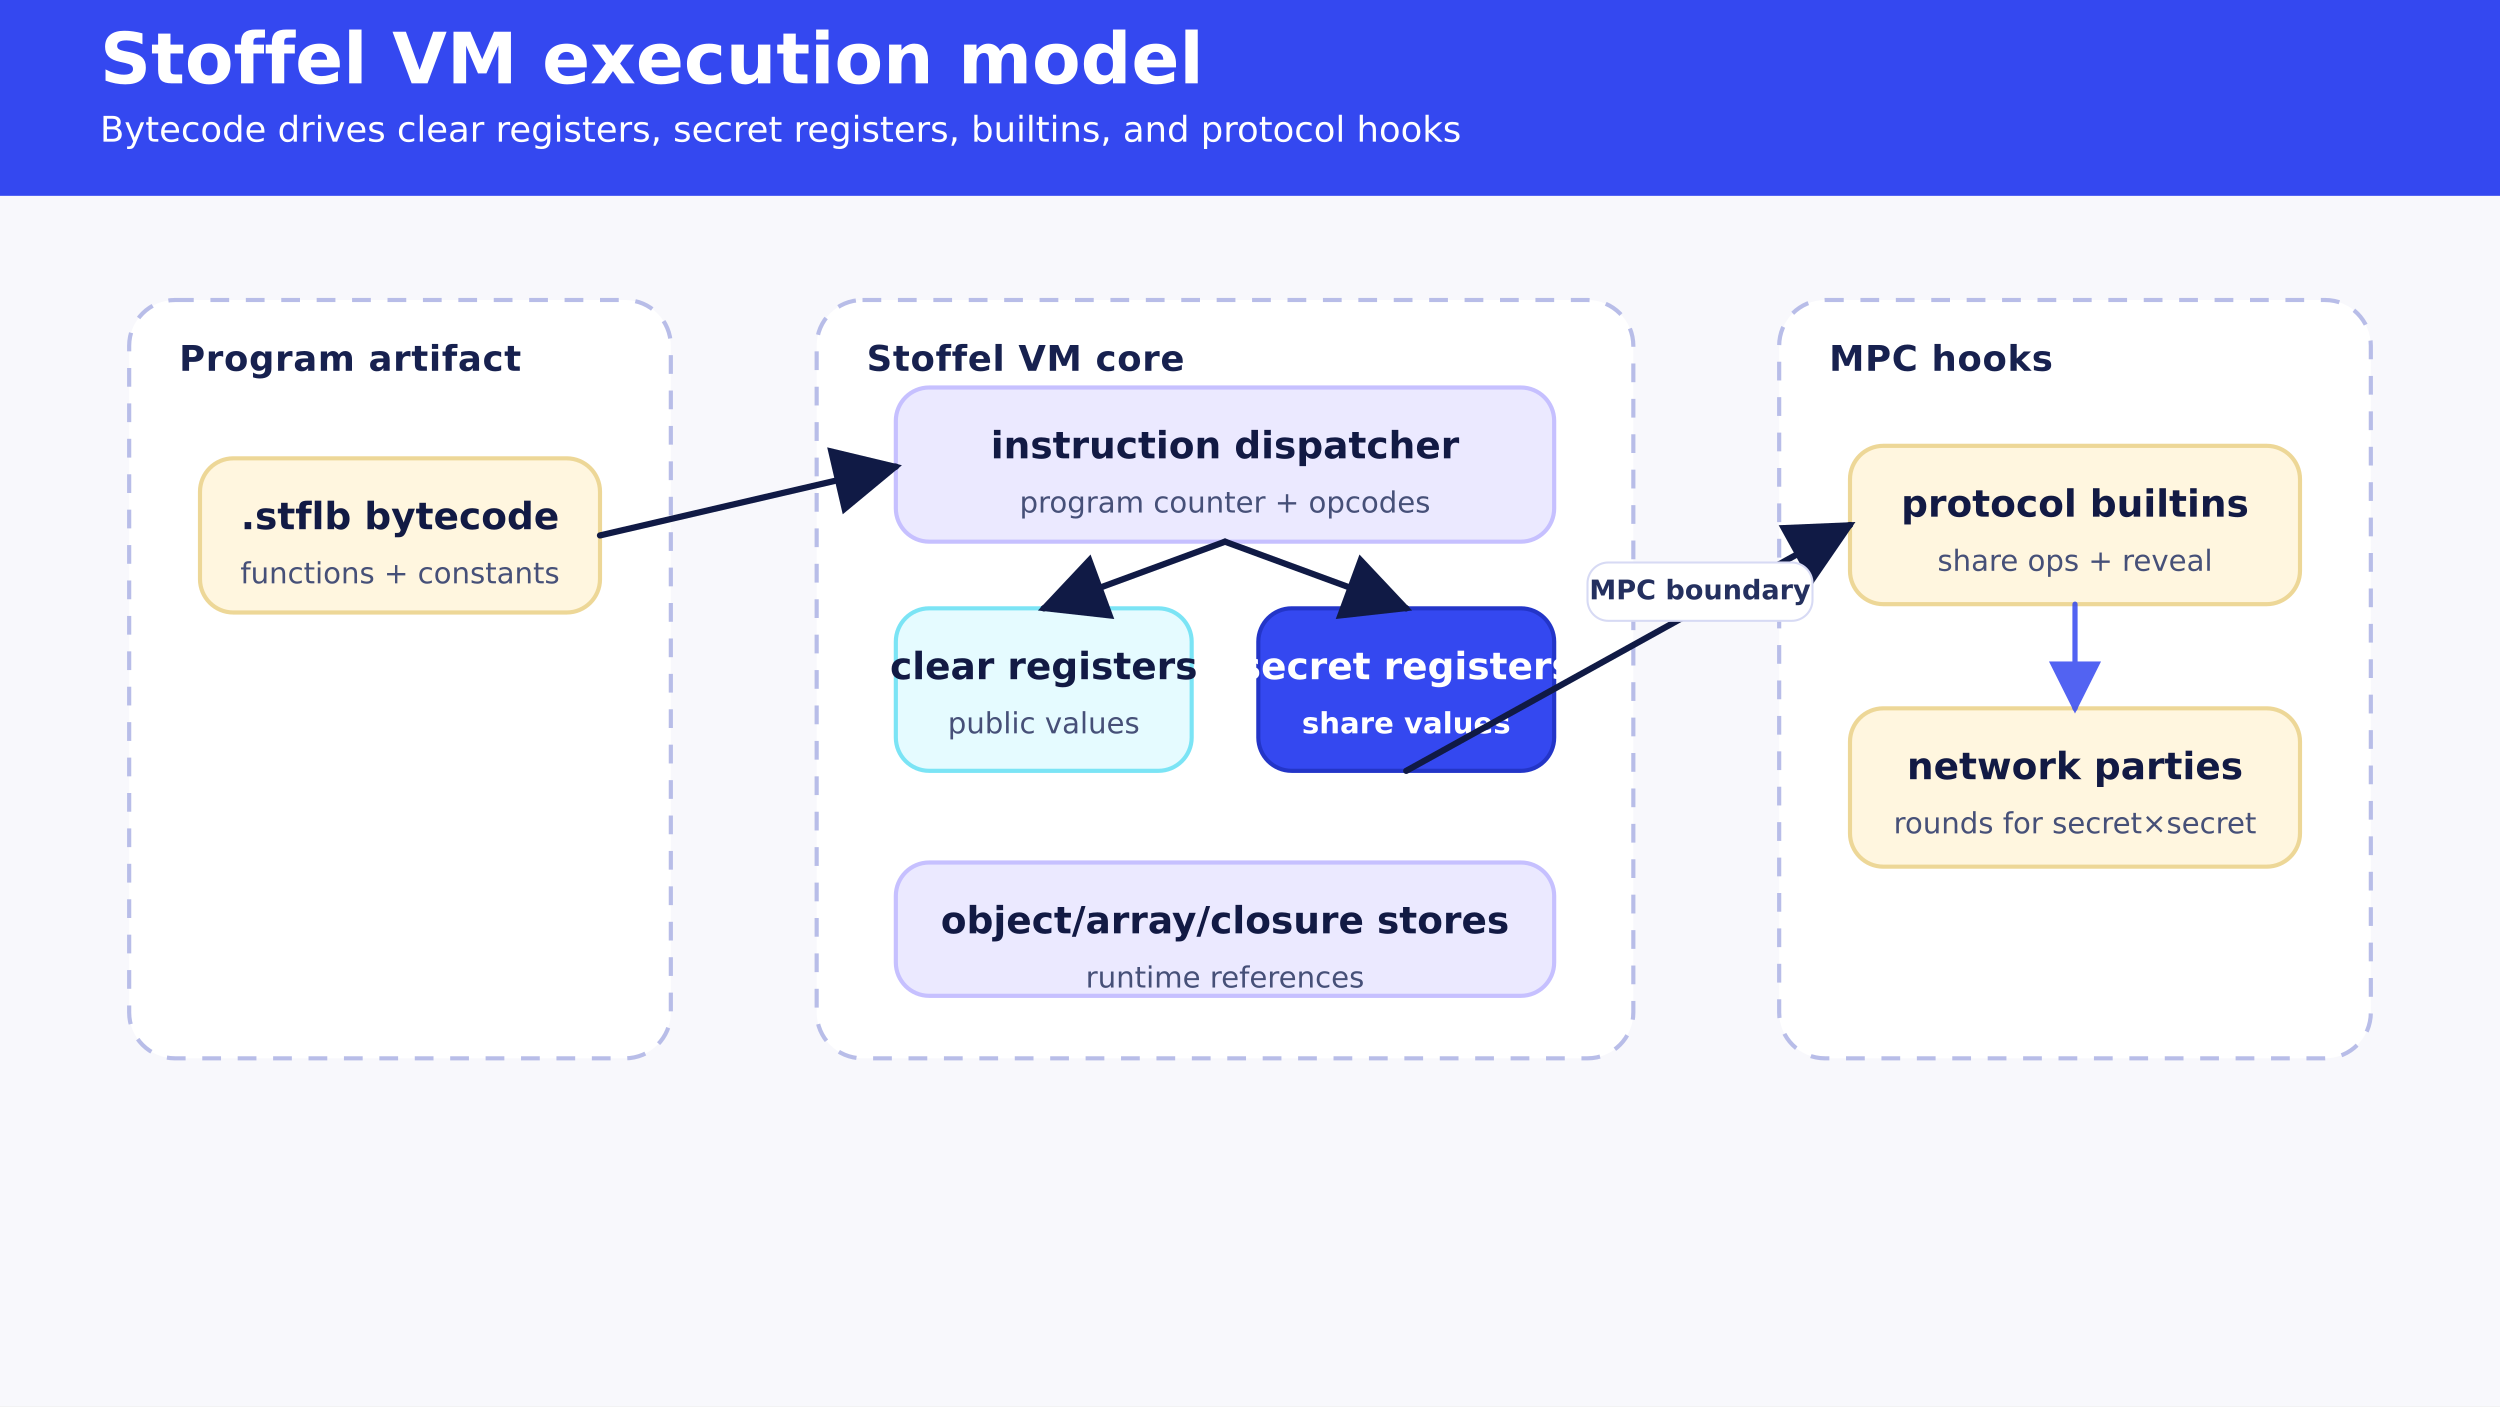
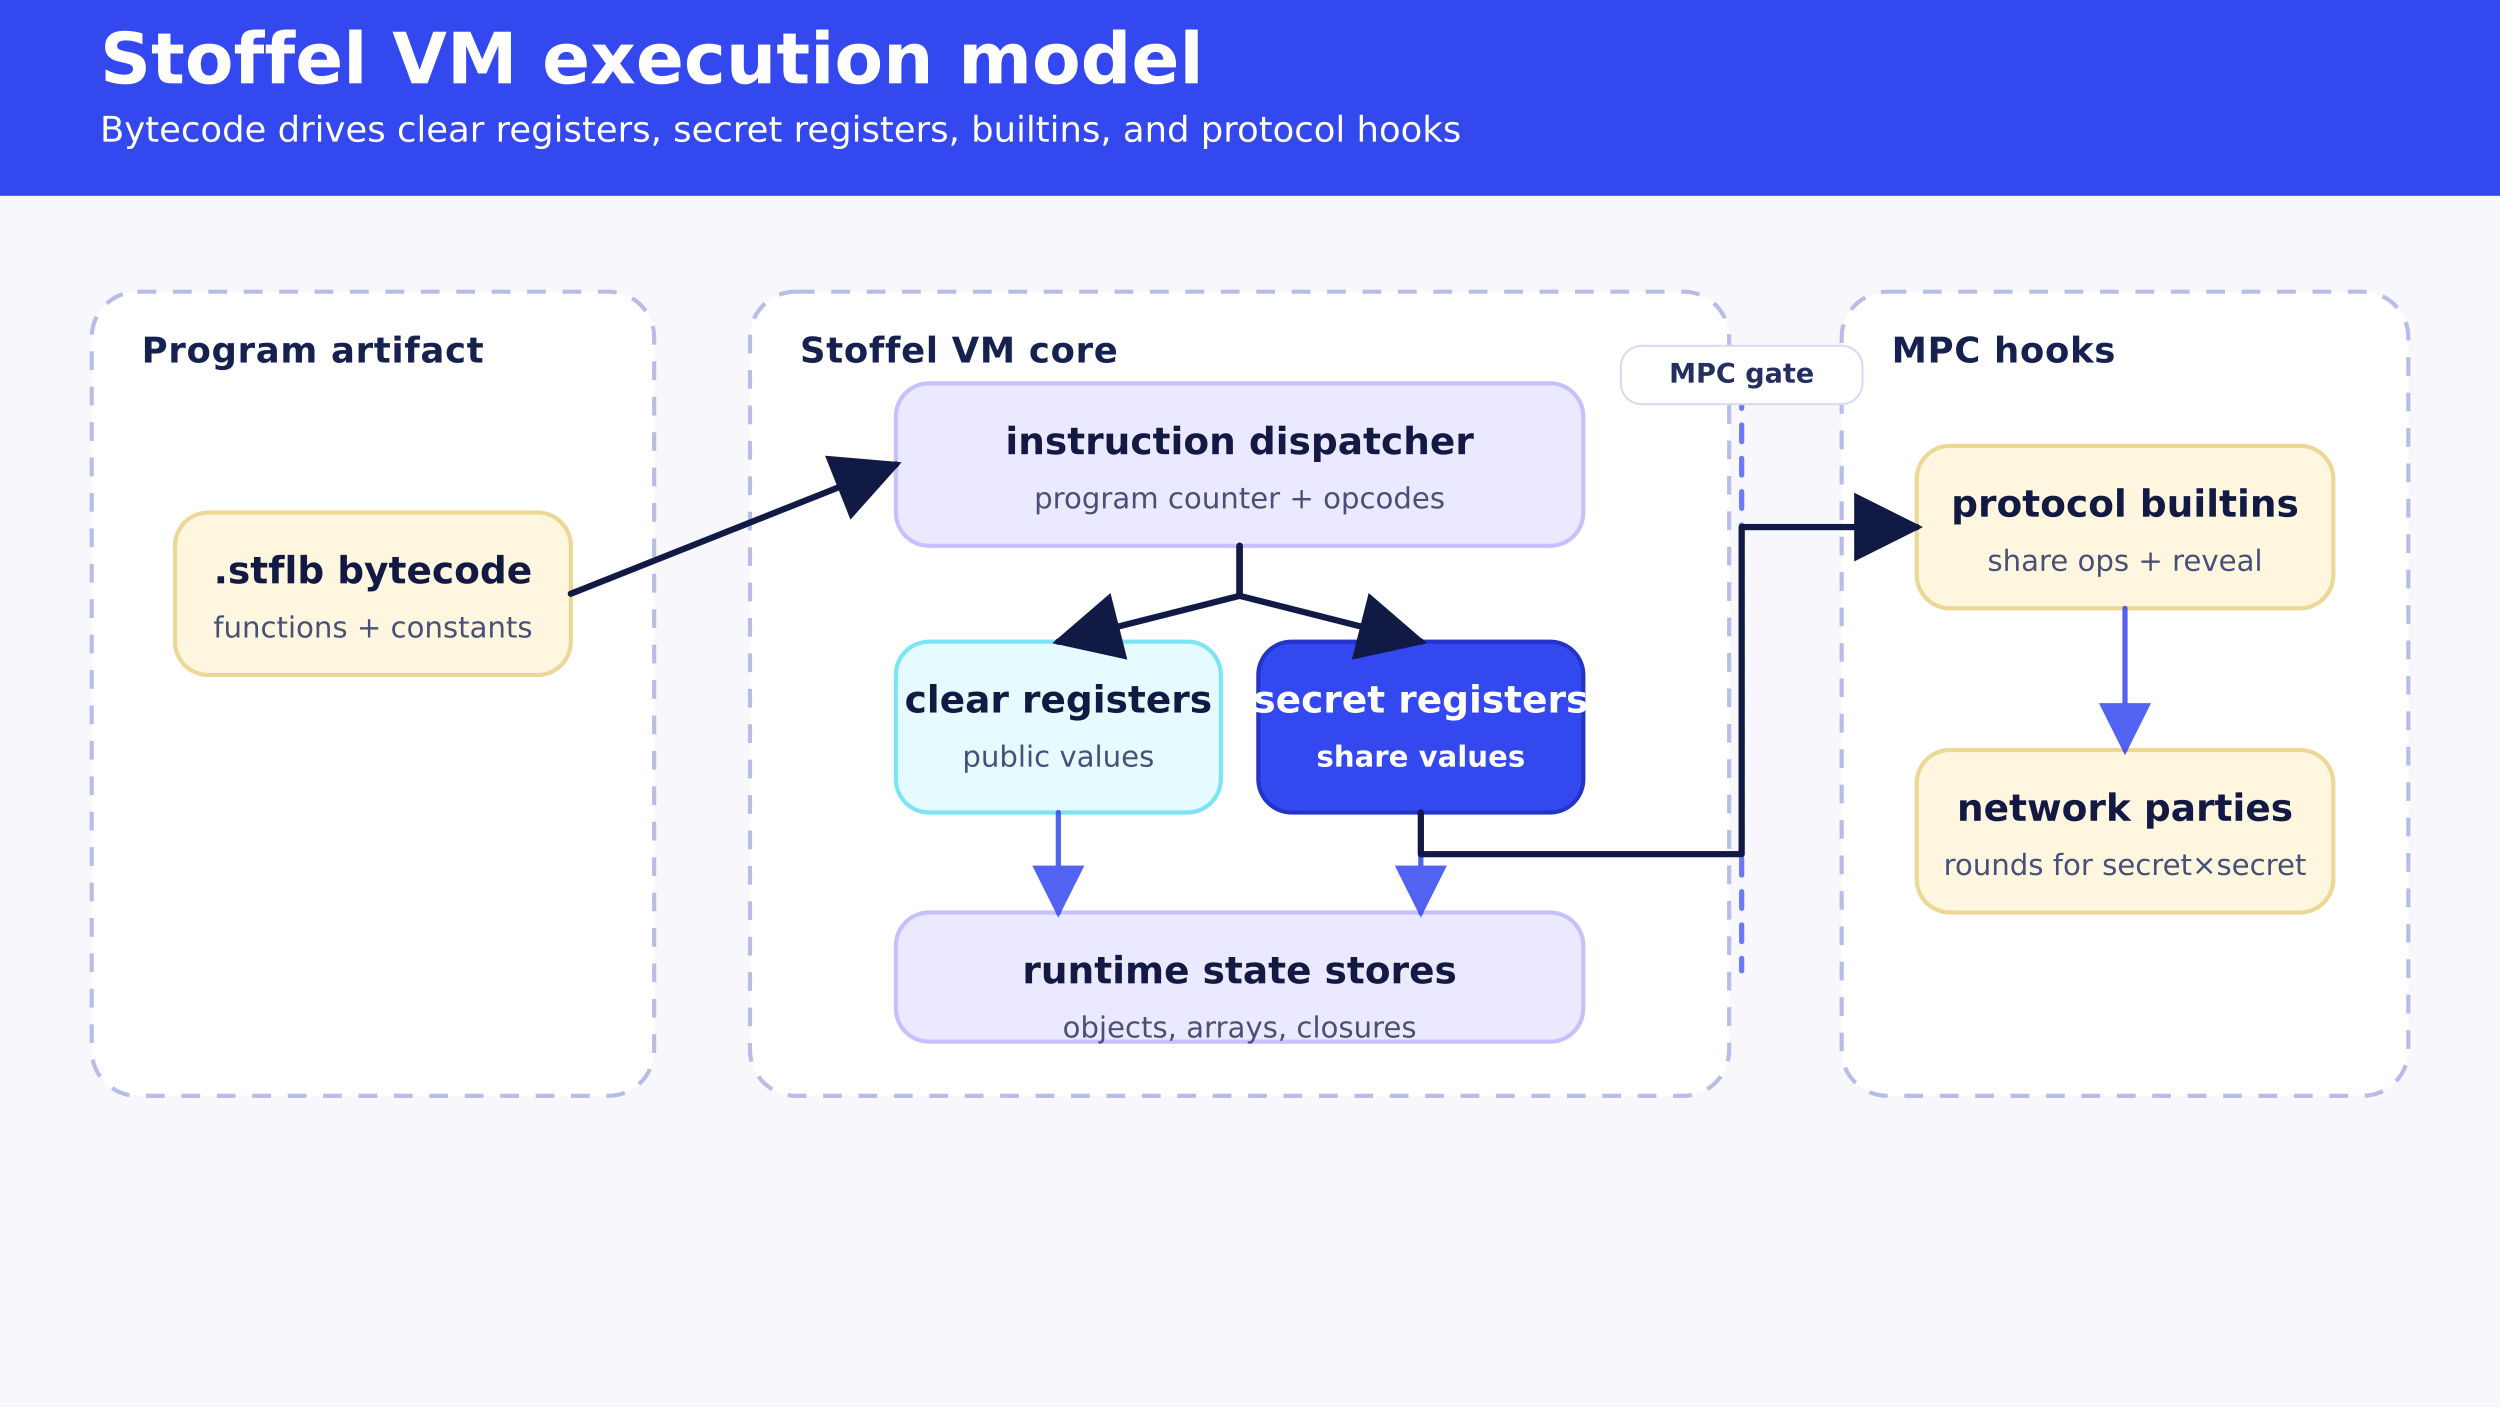
<svg xmlns="http://www.w3.org/2000/svg" width="1200" height="675" viewBox="0 0 1200 675" role="img" aria-labelledby="title desc">
  <defs>
    <style>
:root { color-scheme: light; }
.bg { fill: #f8f8fc; }
.header { fill: #3448f0; }
.title { font-family: 'DejaVu Sans', Arial, sans-serif; font-size: 34px; font-weight: 700; fill: #ffffff; }
.subtitle { font-family: 'DejaVu Sans', Arial, sans-serif; font-size: 17px; font-weight: 500; fill: #ffffff; }
.zone { fill: #ffffff; stroke: #b8bde8; stroke-width: 2; stroke-dasharray: 9 8; rx: 22; }
.zone-title { font-family: 'DejaVu Sans', Arial, sans-serif; font-size: 17px; font-weight: 700; fill: #17214f; letter-spacing: .02em; }
.card { fill: #ffffff; stroke: #c6cbef; stroke-width: 2; rx: 16; }
.card-lav { fill: #ebe9ff; stroke: #c6c0ff; }
.card-cream { fill: #fff6df; stroke: #edd797; }
.card-blue { fill: #3448f0; stroke: #2335c8; }
.card-party { fill: #ffffff; stroke: #3448f0; stroke-width: 3; }
.card-cyan { fill: #e5fbff; stroke: #7be4f5; }
.card-text { font-family: 'DejaVu Sans', Arial, sans-serif; font-size: 18px; font-weight: 700; fill: #121a44; }
.card-sub { font-family: 'DejaVu Sans', Arial, sans-serif; font-size: 14px; font-weight: 400; fill: #465078; }
.white { fill: #ffffff; }
.on-blue-title { font-family: 'DejaVu Sans', Arial, sans-serif; font-size: 18px; font-weight: 700; }
.on-blue-sub { font-family: 'DejaVu Sans', Arial, sans-serif; font-size: 14px; font-weight: 700; }
.small { font-family: 'DejaVu Sans', Arial, sans-serif; font-size: 13px; font-weight: 400; fill: #465078; }
.badge { fill: #5ee3ff; stroke: #28bfdc; stroke-width: 1.5; }
.badge-text { font-family: 'DejaVu Sans', Arial, sans-serif; font-size: 15px; font-weight: 700; fill: #07133d; text-anchor: middle; dominant-baseline: middle; }
.arrow { stroke: #101a45; stroke-width: 3; fill: none; marker-end: url(#arrow); stroke-linecap: round; stroke-linejoin: round; }
.arrow-soft { stroke: #3448f0; stroke-width: 2.5; fill: none; marker-end: url(#arrow-soft); stroke-linecap: round; stroke-linejoin: round; opacity: .85; }
.arrow-dash { stroke: #3448f0; stroke-width: 2.5; fill: none; stroke-dasharray: 7 7; marker-end: url(#arrow-soft); opacity: .72; }
+ .boundary { stroke: #3448f0; stroke-width: 2.5; fill: none; stroke-dasharray: 8 8; stroke-linecap: round; opacity: .72; }
.label-chip { fill: #ffffff; stroke: #d7daf4; stroke-width: 1; rx: 10; }
.label { font-family: 'DejaVu Sans', Arial, sans-serif; font-size: 13px; font-weight: 700; fill: #24305f; text-anchor: middle; dominant-baseline: middle; }
</style>
    <marker id="arrow" markerWidth="11" markerHeight="11" refX="10" refY="5.5" orient="auto">
      <path d="M0,0 L11,5.5 L0,11 z" fill="#101a45" />
    </marker>
    <marker id="arrow-soft" markerWidth="10" markerHeight="10" refX="9" refY="5" orient="auto">
      <path d="M0,0 L10,5 L0,10 z" fill="#3448f0" />
    </marker>
  </defs>
  <rect class="bg" width="1200" height="675" />
  <rect class="header" x="0" y="0" width="1200" height="94" />
  <text x="48" y="40" class="title">Stoffel VM execution model</text>
  <text x="48" y="68" class="subtitle" fill="#ffffff" opacity="1" style="fill:#ffffff;color:#ffffff">Bytecode drives clear registers, secret registers, builtins, and protocol hooks</text>
-   <rect x="62" y="144" width="260" height="364" class="zone" />
-   <text x="86" y="178" class="zone-title">Program artifact</text>
-   <rect x="392" y="144" width="392" height="364" class="zone" />
-   <text x="416" y="178" class="zone-title">Stoffel VM core</text>
-   <rect x="854" y="144" width="284" height="364" class="zone" />
-   <text x="878" y="178" class="zone-title">MPC hooks</text>
-   <rect x="96" y="220" width="192" height="74" class="card card-cream" />
-   <text x="192" y="254" class="card-text" text-anchor="middle">.stflb bytecode</text>
-   <text x="192" y="280" class="card-sub" text-anchor="middle">functions + constants</text>
-   <rect x="430" y="186" width="316" height="74" class="card card-lav" />
-   <text x="588" y="220" class="card-text" text-anchor="middle">instruction dispatcher</text>
-   <text x="588" y="246" class="card-sub" text-anchor="middle">program counter + opcodes</text>
-   <rect x="430" y="292" width="142" height="78" class="card card-cyan" />
-   <text x="501" y="326" class="card-text" text-anchor="middle">clear registers</text>
-   <text x="501" y="352" class="card-sub" text-anchor="middle">public values</text>
-   <rect x="604" y="292" width="142" height="78" class="card card-blue" />
-   <text x="675" y="326" class="on-blue-title" fill="#ffffff" opacity="1" style="fill:#ffffff;color:#ffffff" text-anchor="middle">secret registers</text>
-   <text x="675" y="352" class="on-blue-sub" fill="#ffffff" opacity="1" style="fill:#ffffff;color:#ffffff" text-anchor="middle">share values</text>
-   <rect x="430" y="414" width="316" height="64" class="card card-lav" />
-   <text x="588" y="448" class="card-text" text-anchor="middle">object/array/closure stores</text>
-   <text x="588" y="474" class="card-sub" text-anchor="middle">runtime references</text>
-   <rect x="888" y="214" width="216" height="76" class="card card-cream" />
-   <text x="996" y="248" class="card-text" text-anchor="middle">protocol builtins</text>
-   <text x="996" y="274" class="card-sub" text-anchor="middle">share ops + reveal</text>
-   <rect x="888" y="340" width="216" height="76" class="card card-cream" />
-   <text x="996" y="374" class="card-text" text-anchor="middle">network parties</text>
-   <text x="996" y="400" class="card-sub" text-anchor="middle">rounds for secret×secret</text>
-   <path d="M288,257 L430,224" class="arrow" />
-   <path d="M588,260 L501,292" class="arrow" />
-   <path d="M588,260 L675,292" class="arrow" />
-   <path d="M675,370 L888,252" class="arrow" />
-   <path d="M996,290 L996,340" class="arrow-soft" />
-   <rect x="762" y="270" width="108" height="28" class="label-chip" />
-   <text x="816.0" y="284" class="label">MPC boundary</text>
+   <rect x="44" y="140" width="270" height="386" class="zone" />
+   <text x="68" y="174" class="zone-title">Program artifact</text>
+   <rect x="360" y="140" width="470" height="386" class="zone" />
+   <text x="384" y="174" class="zone-title">Stoffel VM core</text>
+   <rect x="884" y="140" width="272" height="386" class="zone" />
+   <text x="908" y="174" class="zone-title">MPC hooks</text>
+   <rect x="84" y="246" width="190" height="78" class="card card-cream" />
+   <text x="179" y="280" class="card-text" text-anchor="middle">.stflb bytecode</text>
+   <text x="179" y="306" class="card-sub" text-anchor="middle">functions + constants</text>
+   <rect x="430" y="184" width="330" height="78" class="card card-lav" />
+   <text x="595" y="218" class="card-text" text-anchor="middle">instruction dispatcher</text>
+   <text x="595" y="244" class="card-sub" text-anchor="middle">program counter + opcodes</text>
+   <rect x="430" y="308" width="156" height="82" class="card card-cyan" />
+   <text x="508" y="342" class="card-text" text-anchor="middle">clear registers</text>
+   <text x="508" y="368" class="card-sub" text-anchor="middle">public values</text>
+   <rect x="604" y="308" width="156" height="82" class="card card-blue" />
+   <text x="682" y="342" class="on-blue-title" fill="#ffffff" opacity="1" style="fill:#ffffff;color:#ffffff" text-anchor="middle">secret registers</text>
+   <text x="682" y="368" class="on-blue-sub" fill="#ffffff" opacity="1" style="fill:#ffffff;color:#ffffff" text-anchor="middle">share values</text>
+   <rect x="430" y="438" width="330" height="62" class="card card-lav" />
+   <text x="595" y="472" class="card-text" text-anchor="middle">runtime state stores</text>
+   <text x="595" y="498" class="card-sub" text-anchor="middle">objects, arrays, closures</text>
+   <rect x="920" y="214" width="200" height="78" class="card card-cream" />
+   <text x="1020" y="248" class="card-text" text-anchor="middle">protocol builtins</text>
+   <text x="1020" y="274" class="card-sub" text-anchor="middle">share ops + reveal</text>
+   <rect x="920" y="360" width="200" height="78" class="card card-cream" />
+   <text x="1020" y="394" class="card-text" text-anchor="middle">network parties</text>
+   <text x="1020" y="420" class="card-sub" text-anchor="middle">rounds for secret×secret</text>
+   <path d="M836,188 L836,466" class="boundary" />
+   <rect x="778" y="166" width="116" height="28" class="label-chip" />
+   <text x="836.0" y="180" class="label">MPC gate</text>
+   <path d="M274,285 L430,223" class="arrow" />
+   <path d="M595,262 L595,286 L508,308" class="arrow" />
+   <path d="M595,262 L595,286 L682,308" class="arrow" />
+   <path d="M508,390 L508,438" class="arrow-soft" />
+   <path d="M682,390 L682,438" class="arrow-soft" />
+   <path d="M682,390 L682,410 L836,410 L836,253 L920,253" class="arrow" />
+   <path d="M1020,292 L1020,360" class="arrow-soft" />
</svg>
